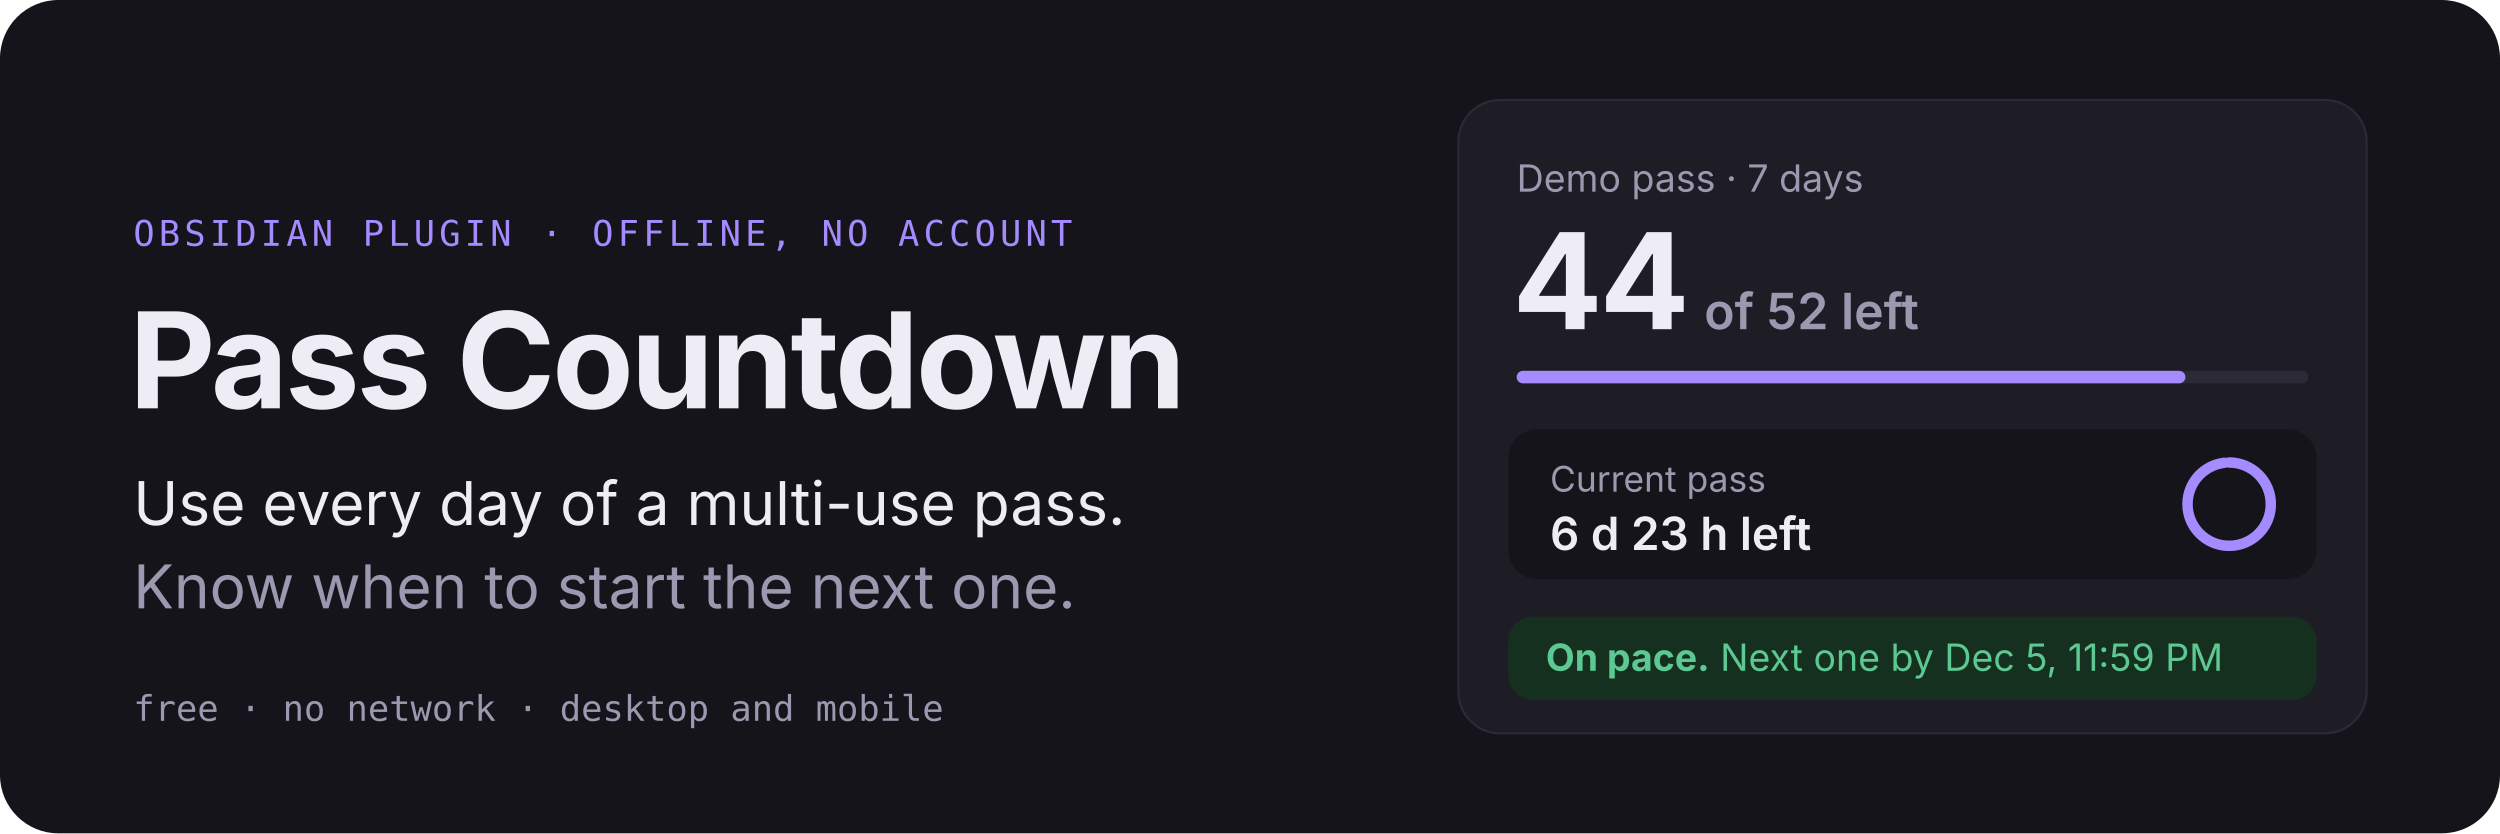
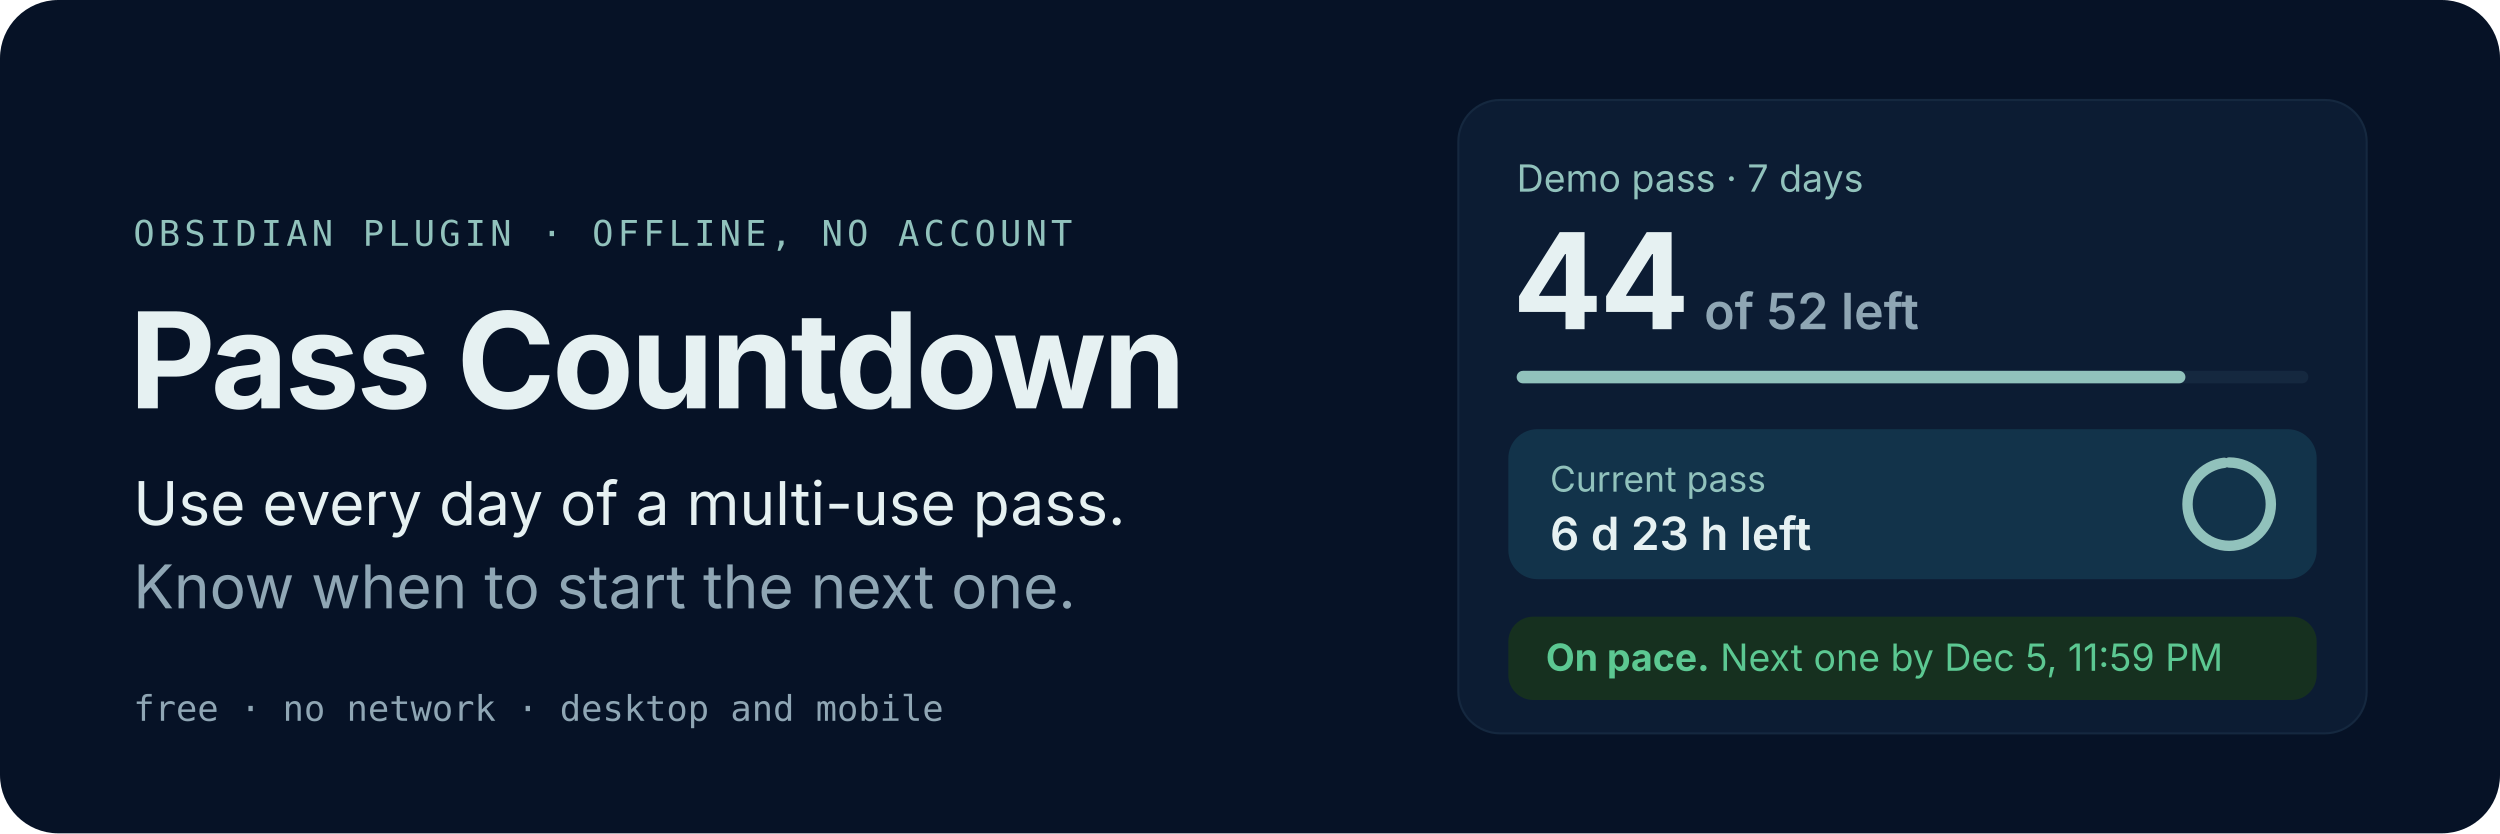
<svg xmlns="http://www.w3.org/2000/svg" width="1200" height="400" viewBox="0 0 1200 400" role="img" aria-labelledby="t d">
-   <rect width="1200" height="400" rx="28" fill="#15141B" />
+   <rect width="1200" height="400" rx="28" fill="#061226" />
  <g id="title-block" font-family="-apple-system, BlinkMacSystemFont, 'Segoe UI', 'PingFang SC', 'Hiragino Sans', sans-serif">
-     <text x="64" y="118" font-family="ui-monospace, SFMono-Regular, Menlo, monospace" font-size="17" letter-spacing="2" fill="#A48BFF">OBSIDIAN PLUGIN · OFFLINE, NO ACCOUNT</text>
-     <text x="62" y="196" font-size="64" font-weight="700" letter-spacing="-1.5" fill="#EEECF5">Pass Countdown</text>
-     <text x="64" y="252" font-size="29" fill="#EEECF5">Use every day of a multi-use pass.</text>
-     <text x="64" y="292" font-size="29" fill="#9C98AF">Know when to start the next one.</text>
-     <text x="64" y="346" font-family="ui-monospace, SFMono-Regular, Menlo, monospace" font-size="17" fill="#9C98AF">free · no network · desktop and mobile</text>
+     <text x="64" y="118" font-family="ui-monospace, SFMono-Regular, Menlo, monospace" font-size="17" letter-spacing="2" fill="#91C2BC">OBSIDIAN PLUGIN · OFFLINE, NO ACCOUNT</text>
+     <text x="62" y="196" font-size="64" font-weight="700" letter-spacing="-1.5" fill="#E6F1F2">Pass Countdown</text>
+     <text x="64" y="252" font-size="29" fill="#E6F1F2">Use every day of a multi-use pass.</text>
+     <text x="64" y="292" font-size="29" fill="#8FA6B4">Know when to start the next one.</text>
+     <text x="64" y="346" font-family="ui-monospace, SFMono-Regular, Menlo, monospace" font-size="17" fill="#8FA6B4">free · no network · desktop and mobile</text>
  </g>
  <g id="project-proof" font-family="-apple-system, BlinkMacSystemFont, 'Segoe UI', 'PingFang SC', 'Hiragino Sans', sans-serif">
-     <rect x="700" y="48" width="436" height="304" rx="20" fill="#1E1D26" stroke="#2C2A36" />
-     <text x="728" y="92" font-size="18" fill="#9C98AF">Demo pass · 7 days</text>
-     <text x="726" y="158" font-size="64" font-weight="700" letter-spacing="-1.5" fill="#EEECF5">44</text>
-     <text x="818" y="158" font-size="24" font-weight="600" fill="#9C98AF">of 52 left</text>
-     <rect x="728" y="178" width="380" height="6" rx="3" fill="#2C2A36" />
-     <rect x="728" y="178" width="321" height="6" rx="3" fill="#A48BFF" />
-     <rect x="724" y="206" width="388" height="72" rx="14" fill="#15141B" />
-     <text x="744" y="236" font-size="17" fill="#9C98AF">Current pass</text>
-     <text x="744" y="264" font-size="22" font-weight="600" fill="#EEECF5">6 d 23 h left</text>
+     <rect x="700" y="48" width="436" height="304" rx="20" fill="#0C1C33" stroke="#15283F" />
+     <text x="728" y="92" font-size="18" fill="#91C2BC">Demo pass · 7 days</text>
+     <text x="726" y="158" font-size="64" font-weight="700" letter-spacing="-1.5" fill="#E6F1F2">44</text>
+     <text x="818" y="158" font-size="24" font-weight="600" fill="#8FA6B4">of 52 left</text>
+     <rect x="728" y="178" width="380" height="6" rx="3" fill="#15283F" />
+     <rect x="728" y="178" width="321" height="6" rx="3" fill="#91C2BC" />
+     <rect x="724" y="206" width="388" height="72" rx="14" fill="#12334A" />
+     <text x="744" y="236" font-size="17" fill="#91C2BC">Current pass</text>
+     <text x="744" y="264" font-size="22" font-weight="600" fill="#E6F1F2">6 d 23 h left</text>
    <g transform="rotate(-90 1070 242)">
-       <circle cx="1070" cy="242" r="20" fill="none" stroke="#2C2A36" stroke-width="5" />
-       <circle cx="1070" cy="242" r="20" fill="none" stroke="#A48BFF" stroke-width="5" stroke-linecap="round" stroke-dasharray="125.7" stroke-dashoffset="2.5" />
+       <circle cx="1070" cy="242" r="20" fill="none" stroke="#15283F" stroke-width="5" />
+       <circle cx="1070" cy="242" r="20" fill="none" stroke="#91C2BC" stroke-width="5" stroke-linecap="round" stroke-dasharray="125.7" stroke-dashoffset="2.5" />
    </g>
    <rect x="724" y="296" width="388" height="40" rx="12" fill="#16301F" />
    <text x="742" y="322" font-size="18" fill="#5CC892">
      <tspan font-weight="700">On pace.</tspan> Next one by Dec 5, 11:59 PM</text>
  </g>
</svg>
